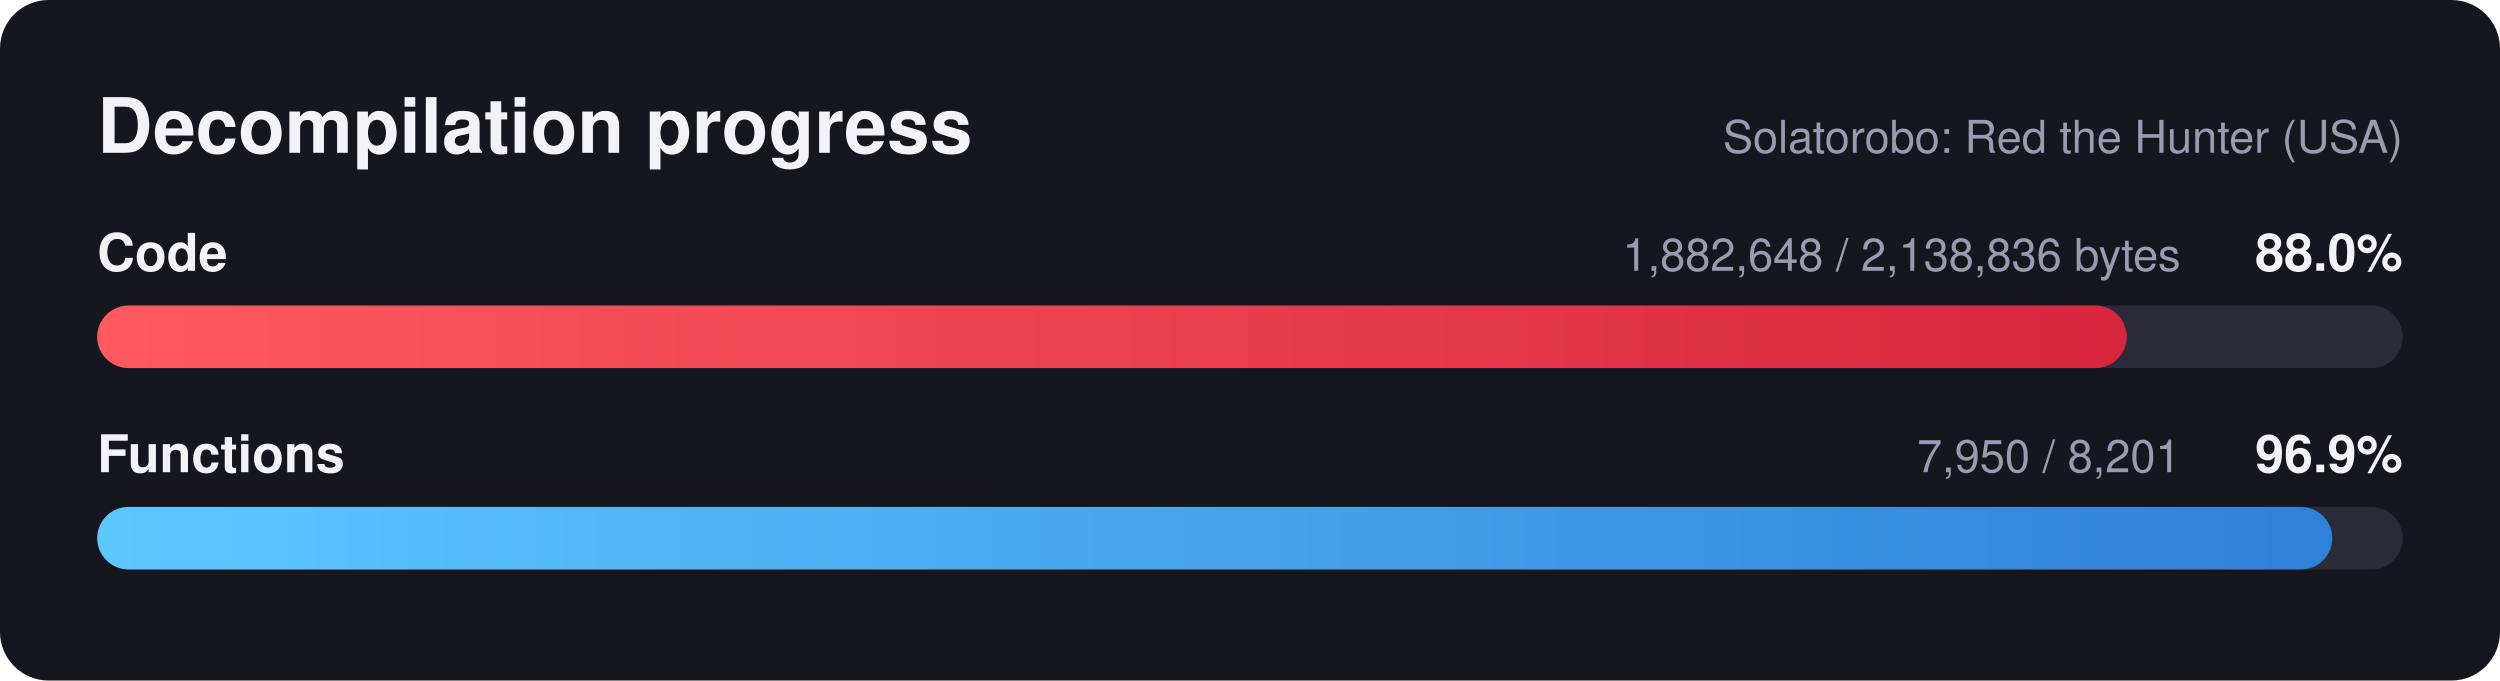
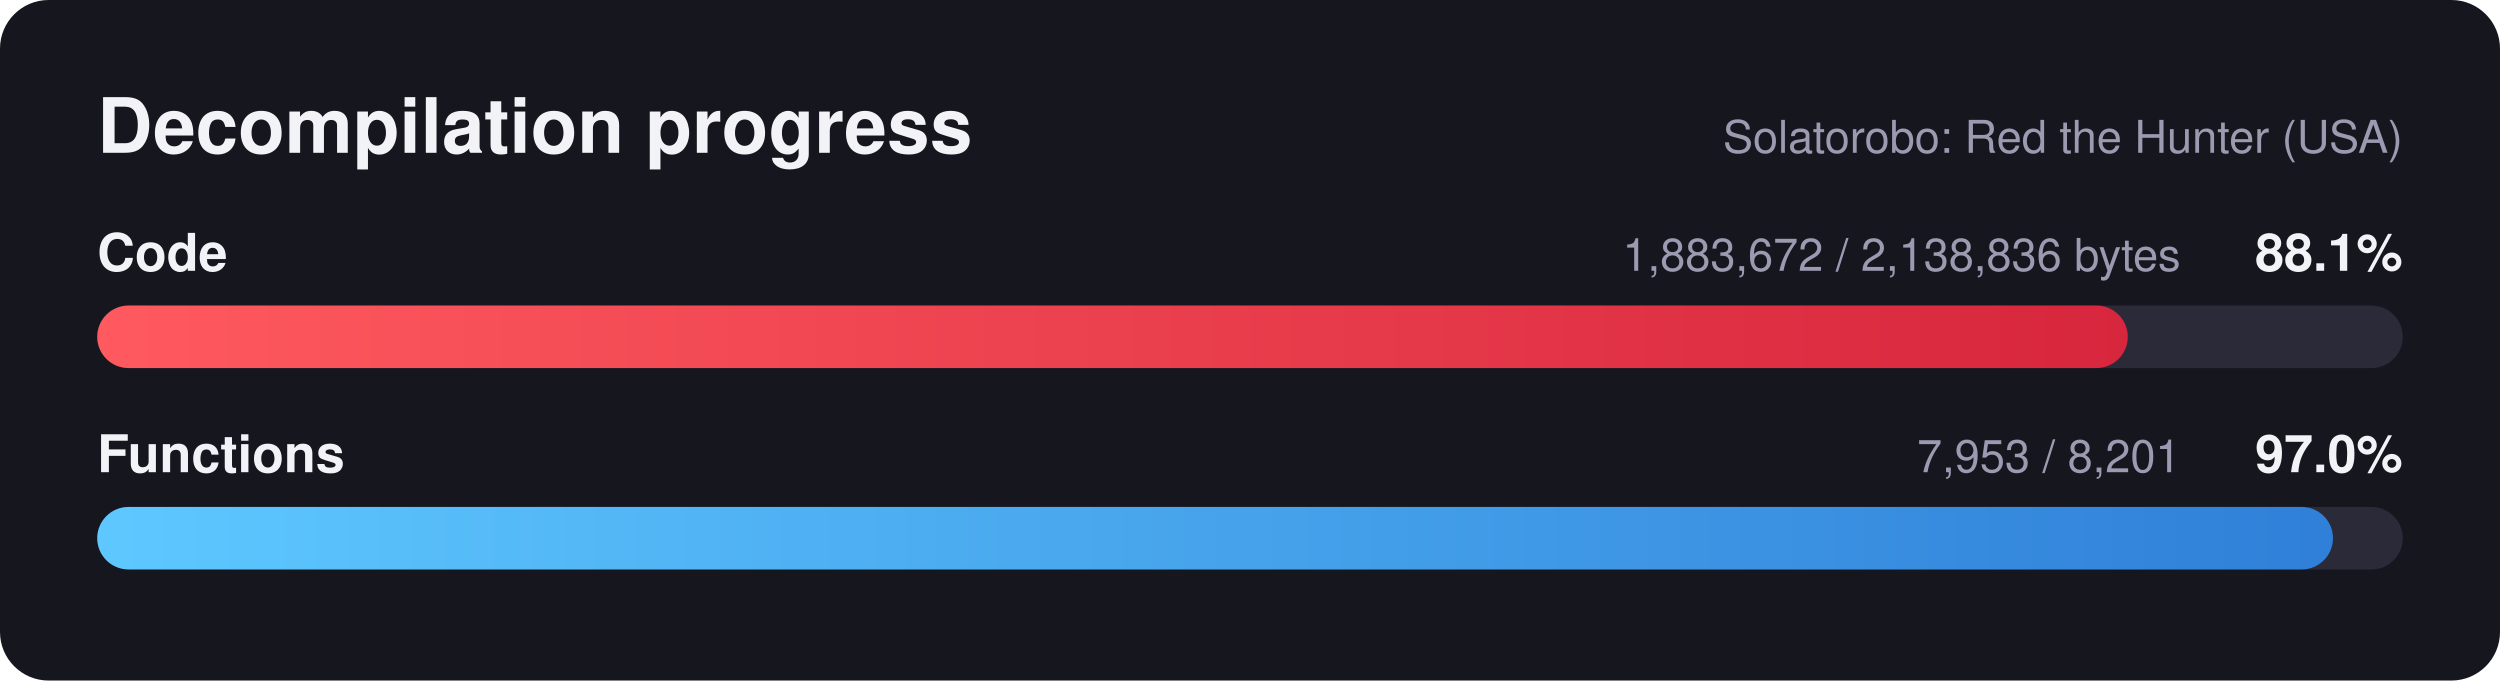
<svg xmlns="http://www.w3.org/2000/svg" width="720" height="196" viewBox="0 0 720 196" font-family="Segoe UI, Helvetica, Arial, sans-serif">
  <defs>
    <linearGradient id="red" x1="0" x2="1" y1="0" y2="0">
      <stop offset="0" stop-color="#ff5a5f" />
      <stop offset="1" stop-color="#d7263d" />
    </linearGradient>
    <linearGradient id="blue" x1="0" x2="1" y1="0" y2="0">
      <stop offset="0" stop-color="#5ec8ff" />
      <stop offset="1" stop-color="#2f7fd8" />
    </linearGradient>
  </defs>
  <rect width="720" height="196" rx="14" fill="#16161f" />
  <text x="28" y="44" fill="#f2f2f7" font-size="22" font-weight="700">Decompilation progress</text>
  <text x="692" y="44" fill="#9a9ab0" font-size="13" text-anchor="end">Solatorobo: Red the Hunter (USA)</text>
  <text x="28" y="78" fill="#f2f2f7" font-size="15" font-weight="600">Code</text>
-   <text x="692" y="78" fill="#f2f2f7" font-size="15" font-weight="700" text-anchor="end">88.0%</text>
-   <text x="628" y="78" fill="#9a9ab0" font-size="13" text-anchor="end">1,882,648 / 2,138,836 bytes</text>
+   <text x="692" y="78" fill="#f2f2f7" font-size="15" font-weight="700" text-anchor="end">88.1%</text>
+   <text x="628" y="78" fill="#9a9ab0" font-size="13" text-anchor="end">1,883,672 / 2,138,836 bytes</text>
  <rect x="28" y="88" width="664" height="18" rx="9.0" fill="#2a2a38" />
-   <rect x="28" y="88" width="584.5" height="18" rx="9.0" fill="url(#red)" />
+   <rect x="28" y="88" width="584.8" height="18" rx="9.0" fill="url(#red)" />
  <text x="28" y="136" fill="#f2f2f7" font-size="15" font-weight="600">Functions</text>
-   <text x="692" y="136" fill="#f2f2f7" font-size="15" font-weight="700" text-anchor="end">96.9%</text>
-   <text x="628" y="136" fill="#9a9ab0" font-size="13" text-anchor="end">7,950 / 8,201</text>
+   <text x="692" y="136" fill="#f2f2f7" font-size="15" font-weight="700" text-anchor="end">97.0%</text>
+   <text x="628" y="136" fill="#9a9ab0" font-size="13" text-anchor="end">7,953 / 8,201</text>
  <rect x="28" y="146" width="664" height="18" rx="9.0" fill="#2a2a38" />
-   <rect x="28" y="146" width="643.7" height="18" rx="9.0" fill="url(#blue)" />
+   <rect x="28" y="146" width="643.9" height="18" rx="9.0" fill="url(#blue)" />
</svg>
